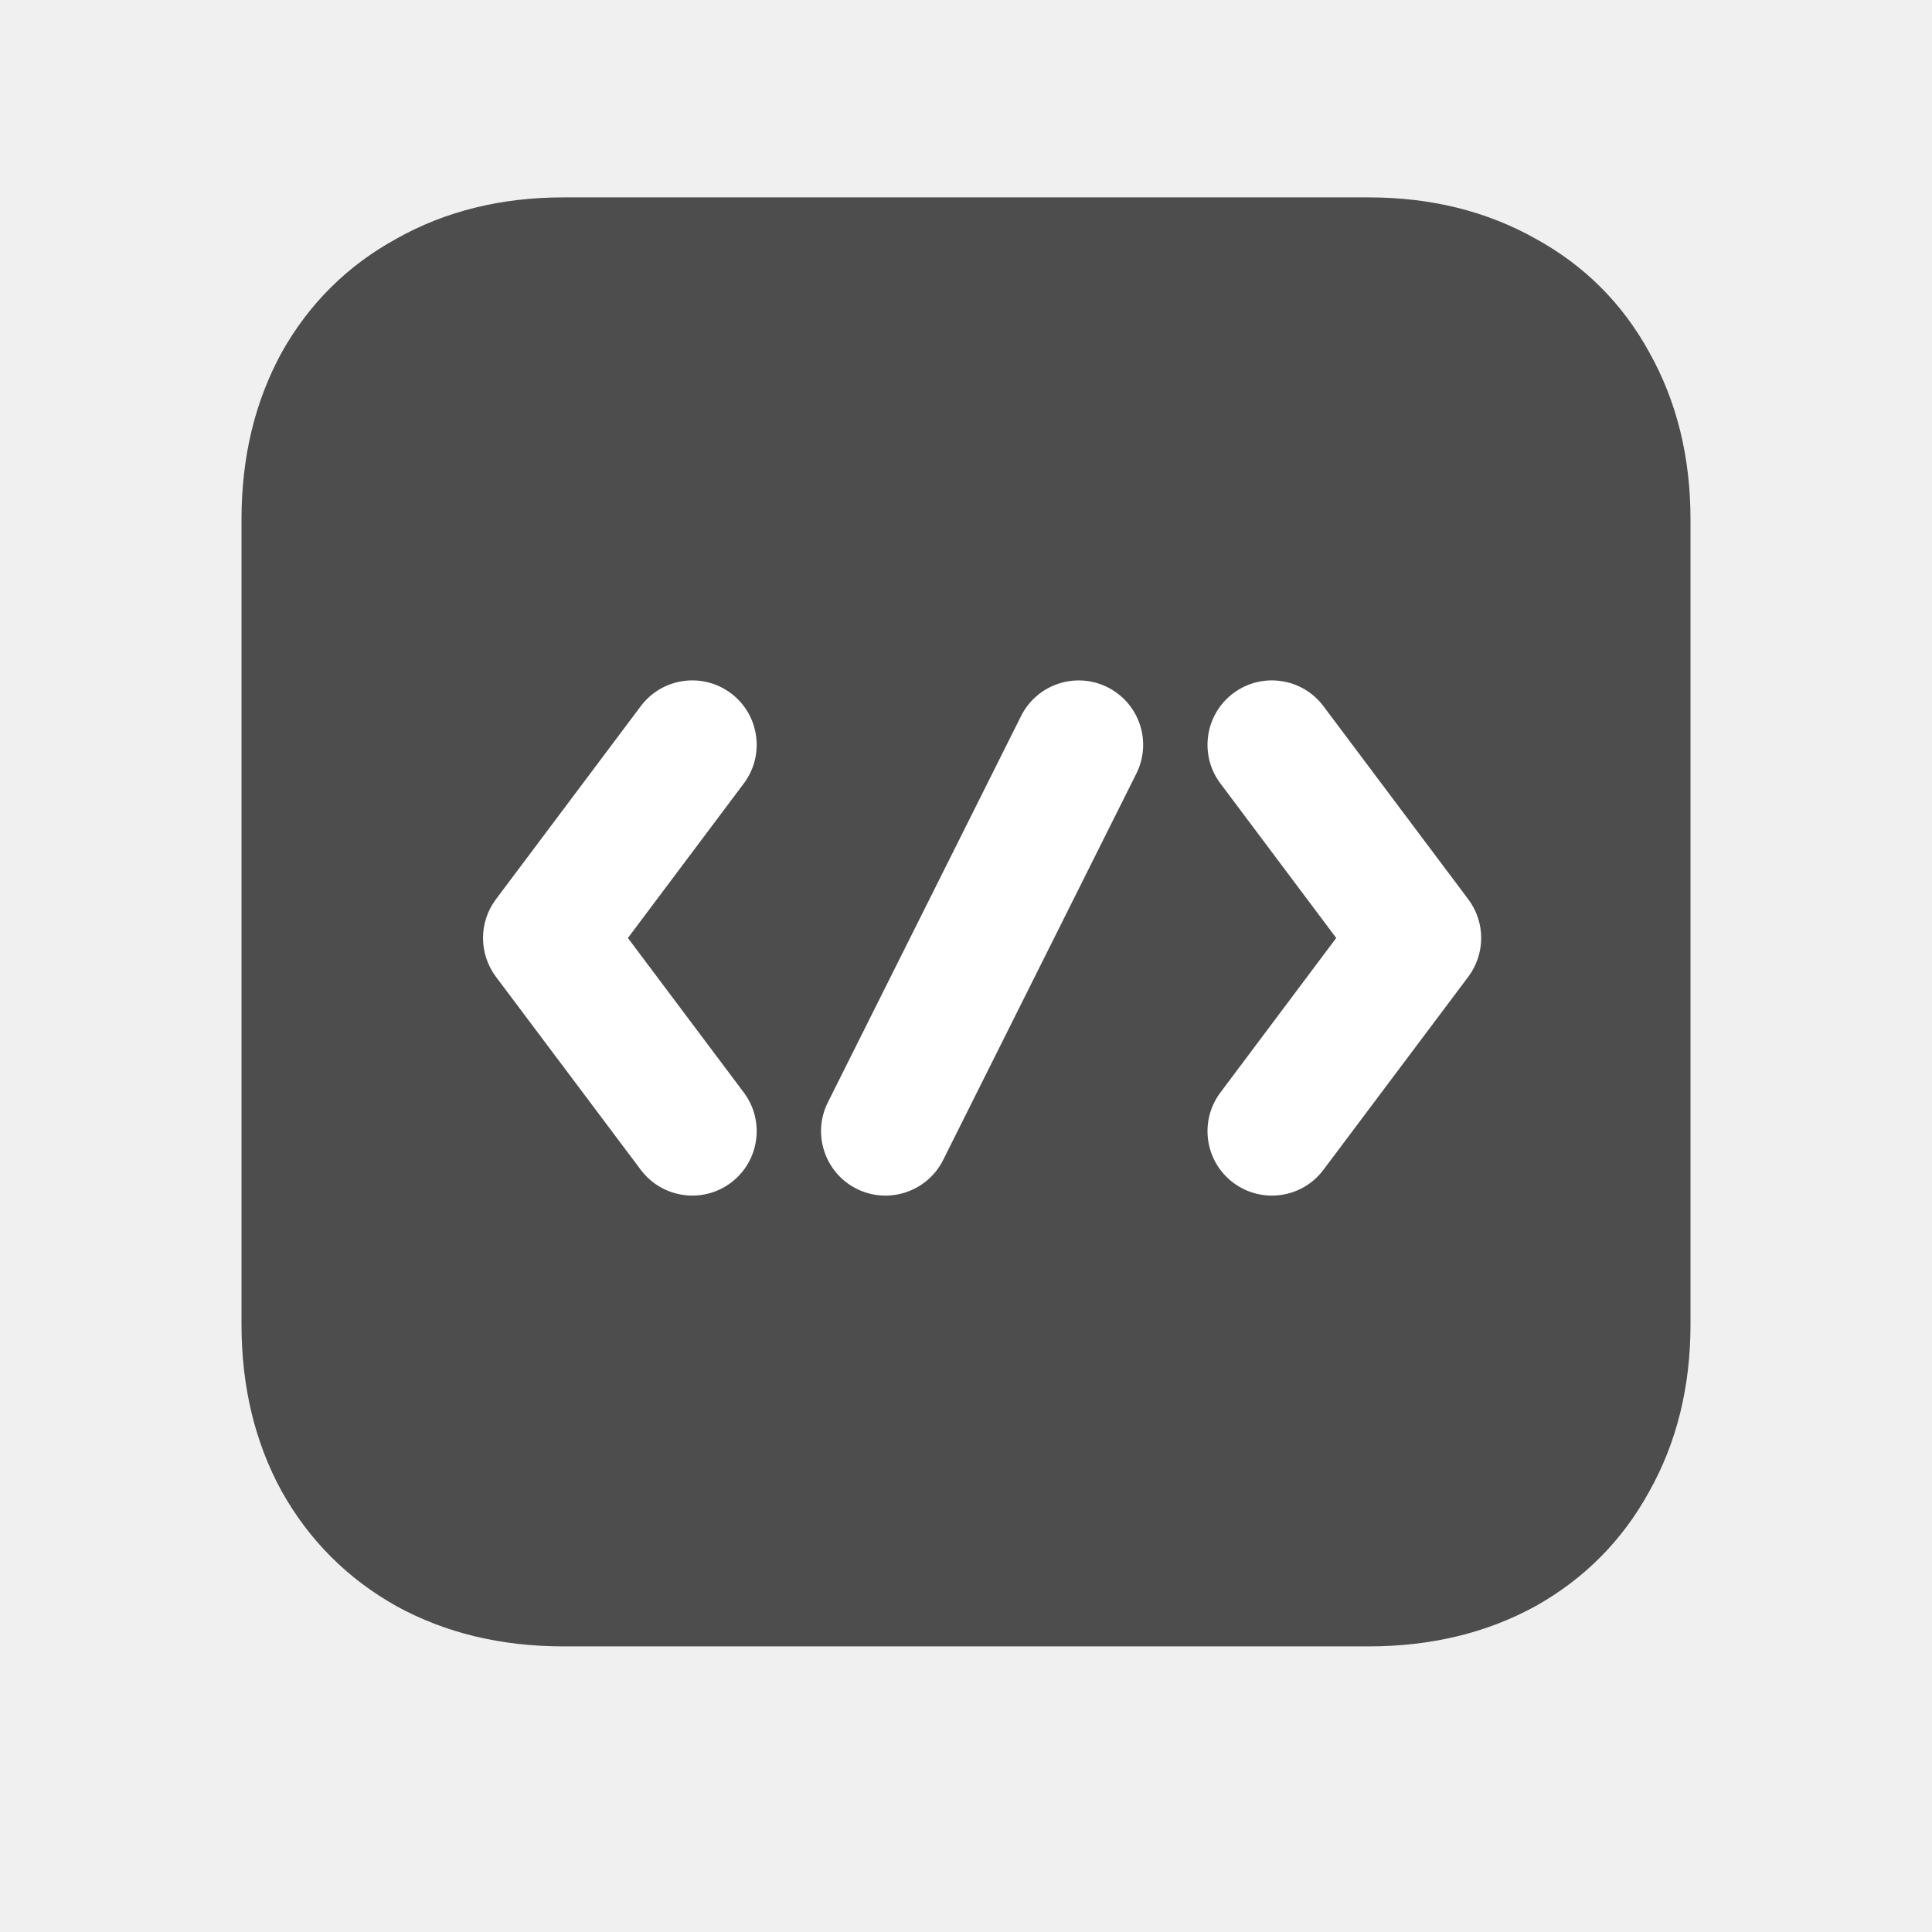
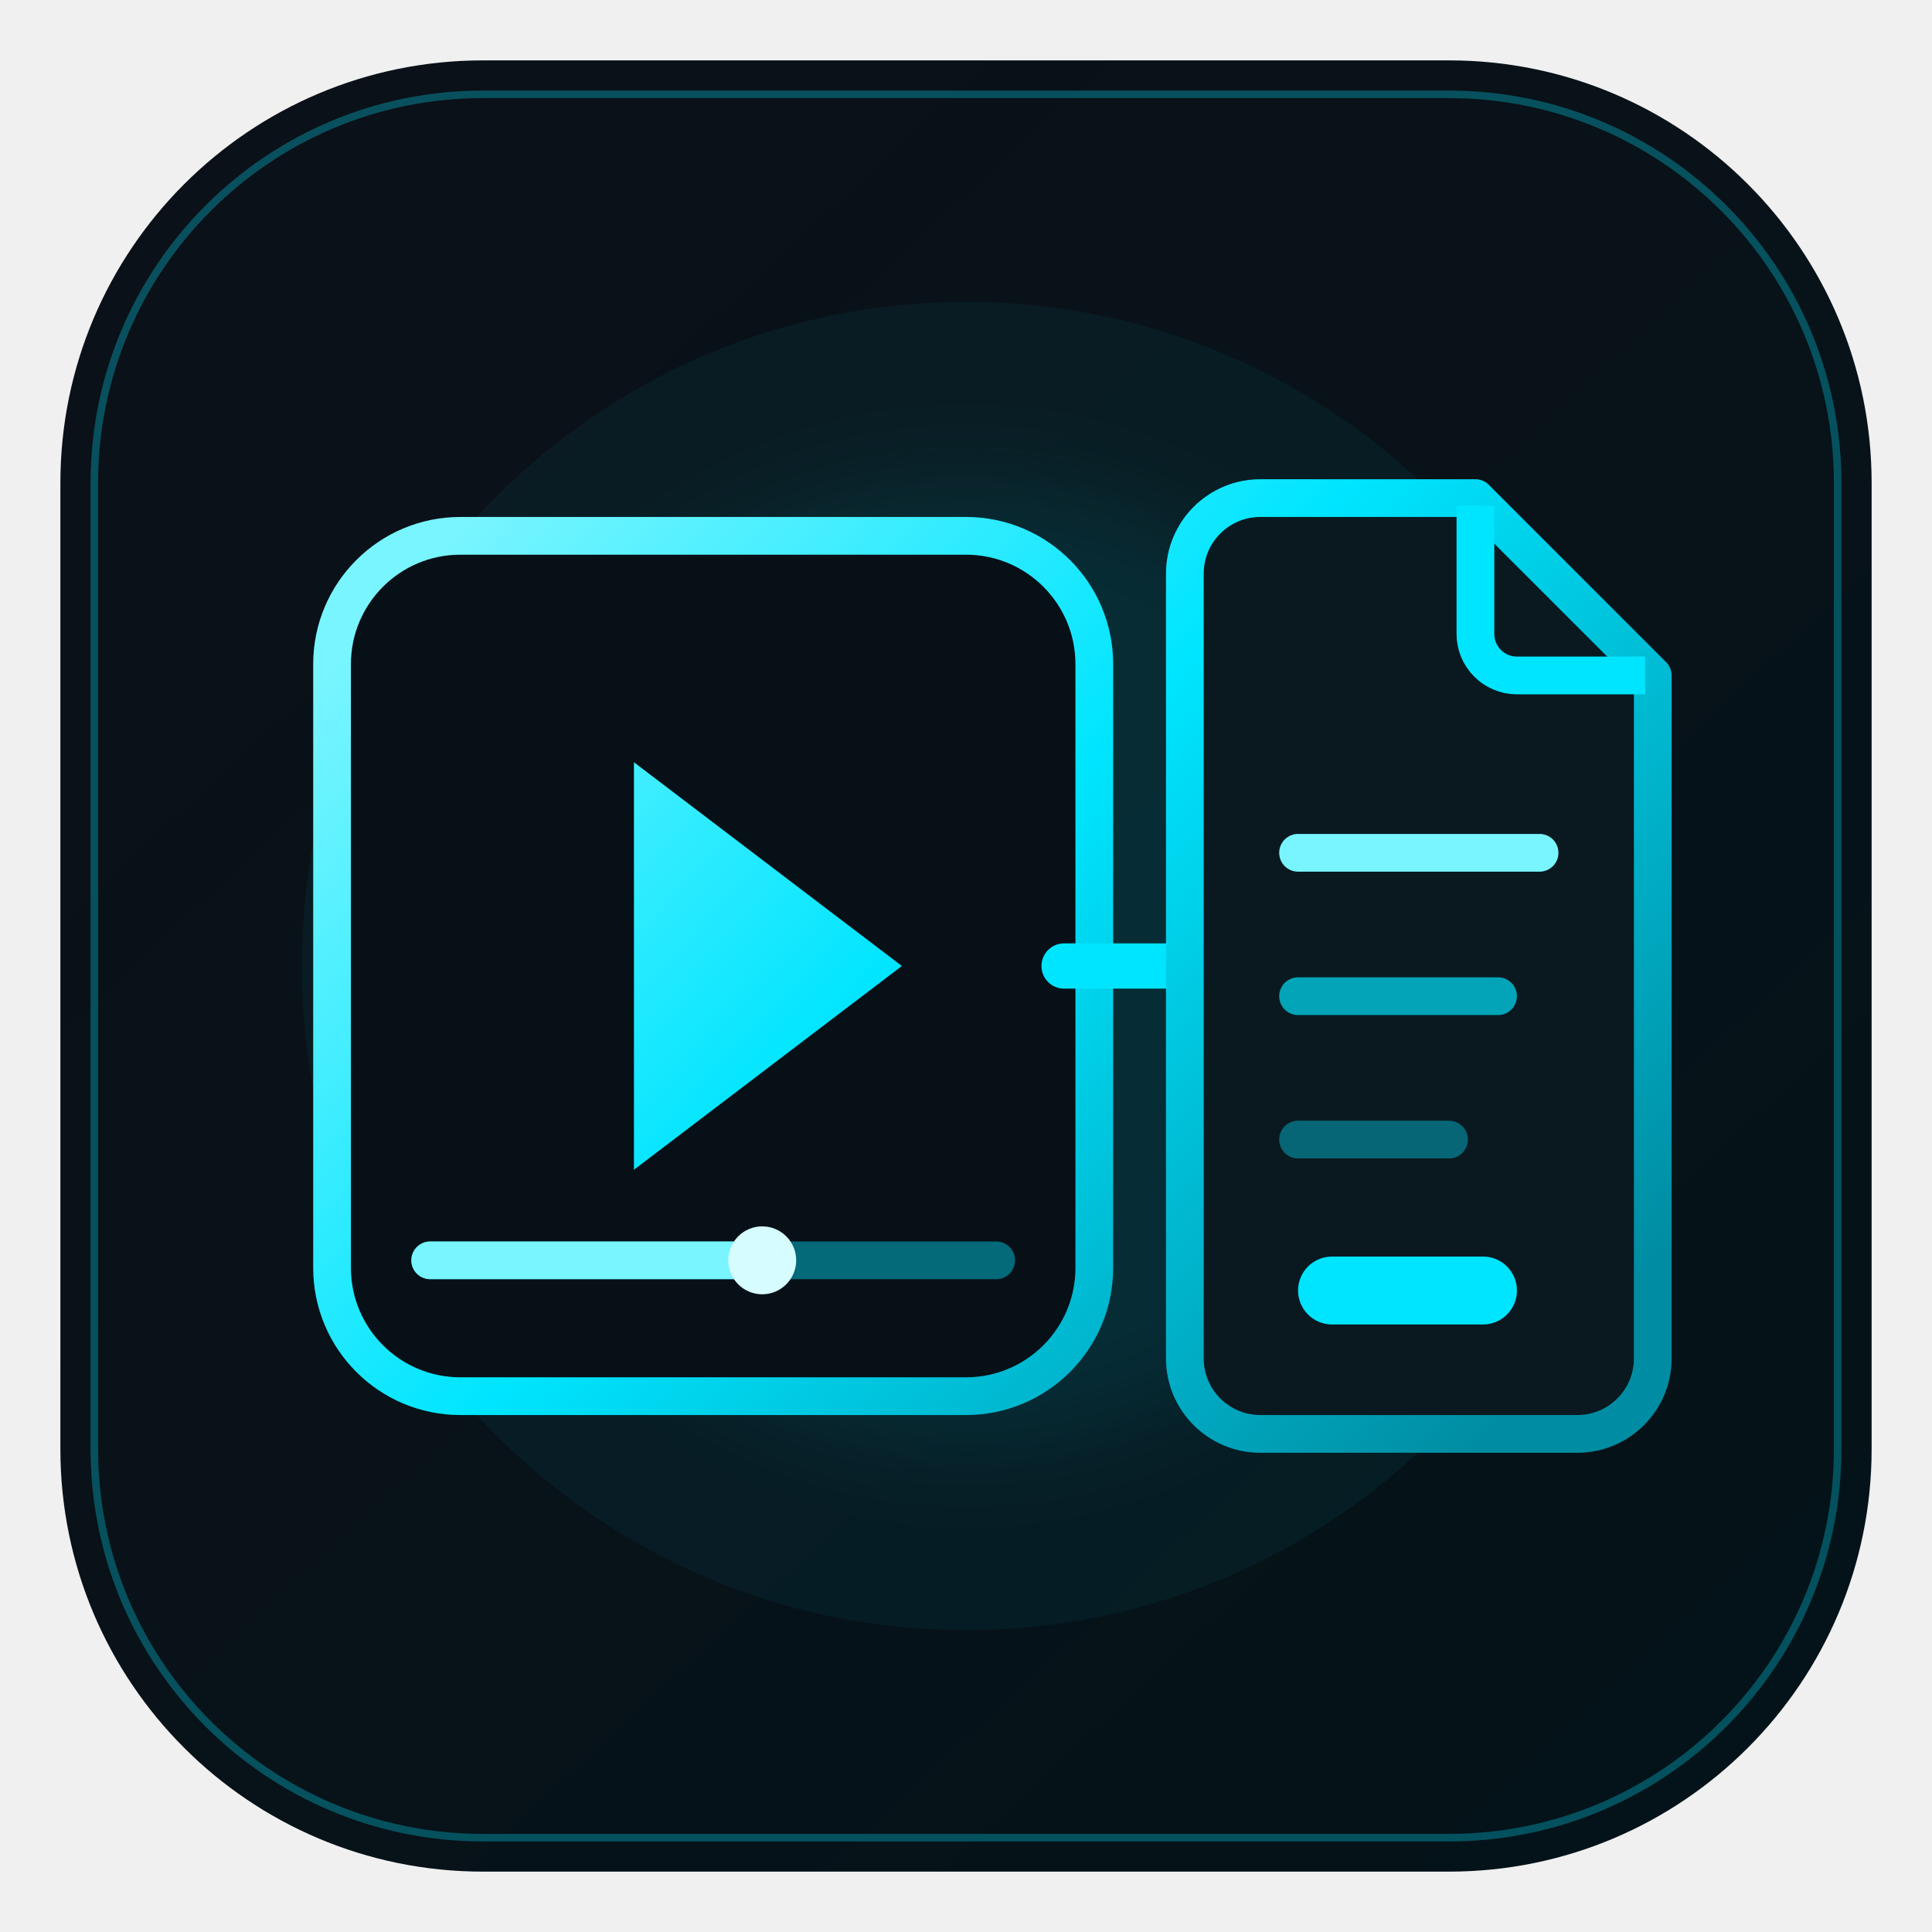
- <svg xmlns="http://www.w3.org/2000/svg" width="24" height="24" viewBox="0 0 24 24" fill="none">
-   <path d="M7 20.452C6.225 20.452 5.533 20.286 4.925 19.952C4.317 19.611 3.842 19.136 3.5 18.527C3.167 17.919 3 17.227 3 16.452V6.452C3 5.677 3.167 4.986 3.5 4.377C3.842 3.769 4.317 3.298 4.925 2.965C5.533 2.623 6.225 2.452 7 2.452H17C17.775 2.452 18.467 2.623 19.075 2.965C19.683 3.298 20.154 3.769 20.488 4.377C20.829 4.986 21 5.677 21 6.452V16.452C21 17.227 20.829 17.919 20.488 18.527C20.154 19.136 19.683 19.611 19.075 19.952C18.467 20.286 17.775 20.452 17 20.452H7Z" fill="#4D4D4D" />
-   <path fill-rule="evenodd" clip-rule="evenodd" d="M7.96 8.772C8.225 8.419 8.726 8.347 9.08 8.612C9.433 8.877 9.505 9.379 9.24 9.732L7.8 11.652L9.24 13.572C9.505 13.926 9.433 14.427 9.08 14.692C8.727 14.957 8.225 14.885 7.96 14.532L6.16 12.133C5.947 11.848 5.947 11.456 6.16 11.172L7.96 8.772Z" fill="white" />
-   <path fill-rule="evenodd" clip-rule="evenodd" d="M12.684 8.895C12.882 8.499 13.363 8.34 13.758 8.537C14.153 8.735 14.314 9.215 14.116 9.61L11.716 14.41C11.518 14.805 11.037 14.965 10.642 14.768C10.247 14.57 10.086 14.089 10.284 13.694L12.684 8.895Z" fill="white" />
-   <path fill-rule="evenodd" clip-rule="evenodd" d="M15.32 8.612C15.674 8.347 16.175 8.419 16.44 8.772L18.24 11.172C18.453 11.456 18.453 11.848 18.24 12.133L16.44 14.532C16.175 14.886 15.674 14.957 15.32 14.692C14.967 14.427 14.895 13.926 15.16 13.572L16.599 11.652L15.16 9.732C14.895 9.379 14.967 8.877 15.32 8.612Z" fill="white" />
+ <svg xmlns="http://www.w3.org/2000/svg" width="512" height="512" viewBox="0 0 512 512" fill="none">
+   <defs>
+     <linearGradient id="background" x1="52" y1="36" x2="460" y2="476" gradientUnits="userSpaceOnUse">
+       <stop stop-color="#0B1118" />
+       <stop offset="1" stop-color="#041319" />
+     </linearGradient>
+     <linearGradient id="cyan" x1="126" y1="137" x2="390" y2="385" gradientUnits="userSpaceOnUse">
+       <stop stop-color="#78F5FF" />
+       <stop offset="0.45" stop-color="#00E5FF" />
+       <stop offset="1" stop-color="#008DA3" />
+     </linearGradient>
+     <filter id="glow" x="-80%" y="-80%" width="260%" height="260%" color-interpolation-filters="sRGB">
+       <feGaussianBlur stdDeviation="12" />
+     </filter>
+   </defs>
+   <rect x="16" y="16" width="480" height="480" rx="112" fill="url(#background)" />
+   <rect x="25" y="25" width="462" height="462" rx="103" stroke="#00E5FF" stroke-opacity="0.3" stroke-width="2" />
+   <circle cx="256" cy="256" r="176" fill="#00E5FF" fill-opacity="0.05" />
+   <circle cx="256" cy="256" r="128" fill="#00E5FF" fill-opacity="0.08" filter="url(#glow)" />
+   <rect x="88" y="142" width="202" height="228" rx="34" fill="#071017" stroke="url(#cyan)" stroke-width="10" />
+   <path d="M168 202L239 256L168 310V202Z" fill="url(#cyan)" />
+   <path d="M114 334H264" stroke="#00E5FF" stroke-opacity="0.42" stroke-width="10" stroke-linecap="round" />
+   <path d="M114 334H202" stroke="#78F5FF" stroke-width="10" stroke-linecap="round" />
+   <circle cx="202" cy="334" r="9" fill="#D6FCFF" />
+   <path d="M282 256H336" stroke="#00E5FF" stroke-width="12" stroke-linecap="round" />
+   <path d="M320 236L342 256L320 276" stroke="#00E5FF" stroke-width="12" stroke-linecap="round" stroke-linejoin="round" />
+   <path d="M334 132H391L438 179V360C438 371.046 429.046 380 418 380H334C322.954 380 314 371.046 314 360V152C314 140.954 322.954 132 334 132Z" fill="#0A1920" stroke="url(#cyan)" stroke-width="10" stroke-linejoin="round" />
+   <path d="M391 134V168C391 174.075 395.925 179 402 179H436" stroke="#00E5FF" stroke-width="10" stroke-linejoin="round" />
+   <path d="M344 226H408" stroke="#78F5FF" stroke-width="10" stroke-linecap="round" />
+   <path d="M344 264H397" stroke="#00E5FF" stroke-opacity="0.68" stroke-width="10" stroke-linecap="round" />
+   <path d="M344 302H384" stroke="#00E5FF" stroke-opacity="0.38" stroke-width="10" stroke-linecap="round" />
+   <rect x="344" y="333" width="58" height="18" rx="9" fill="#00E5FF" />
</svg>
